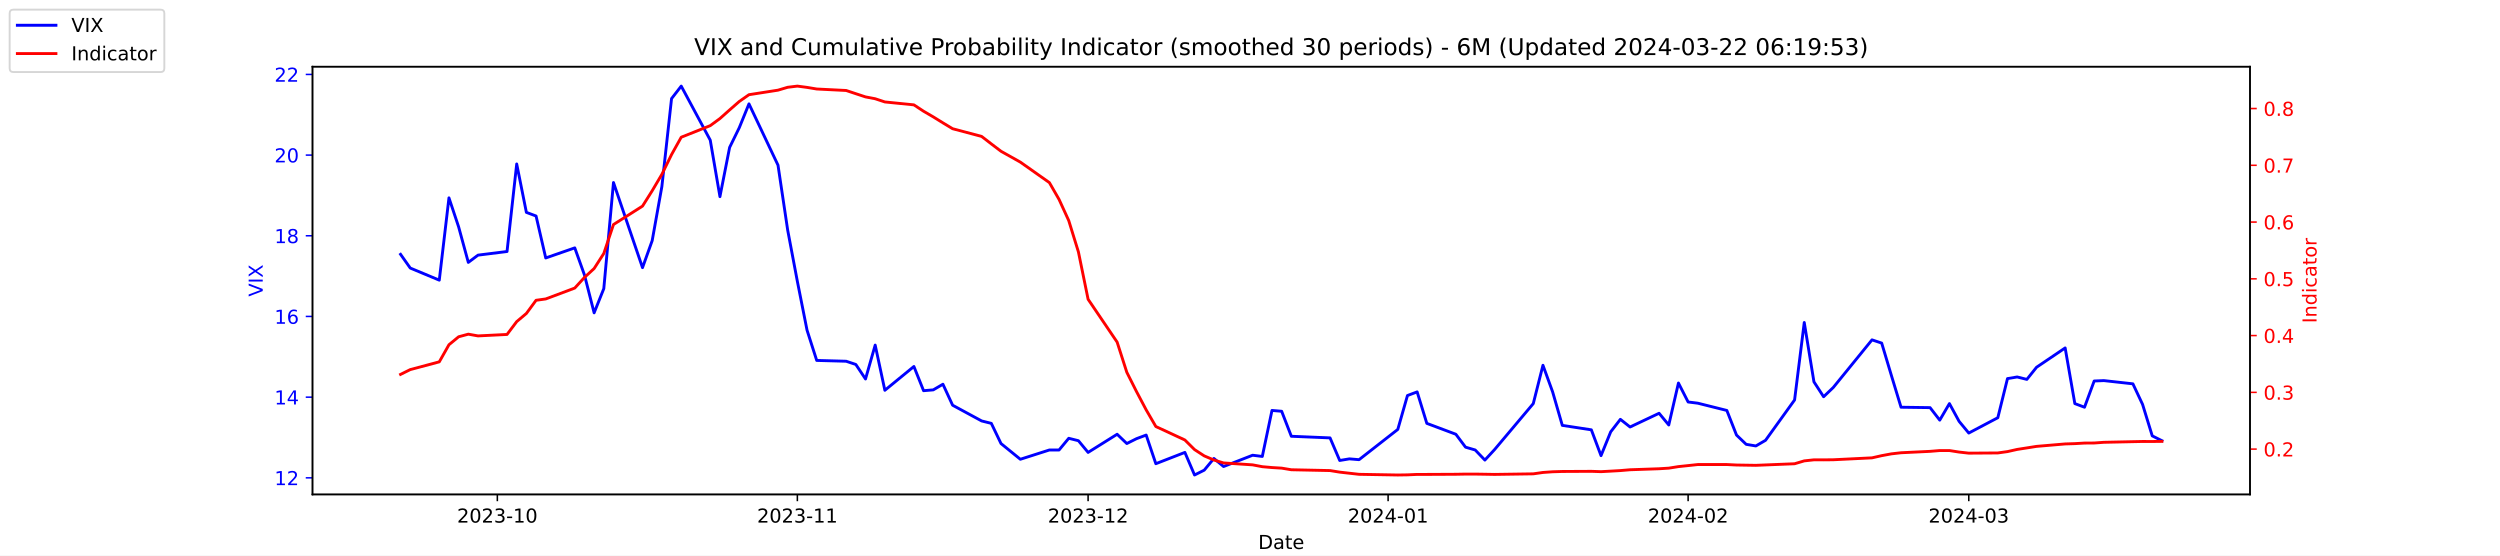
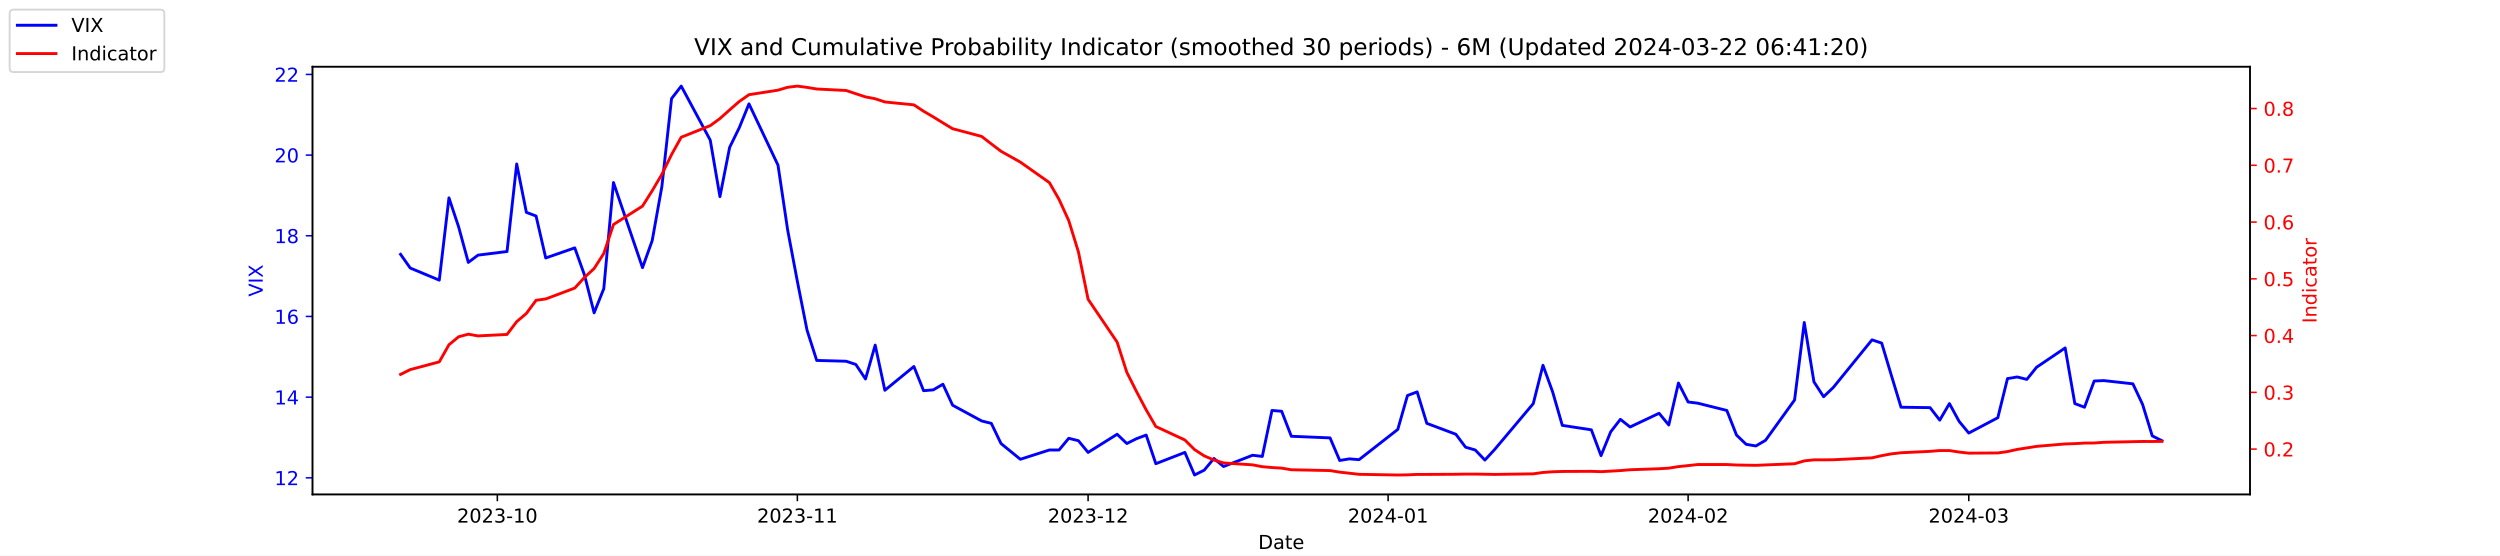
<svg xmlns="http://www.w3.org/2000/svg" xmlns:xlink="http://www.w3.org/1999/xlink" width="1296pt" height="288pt" viewBox="0 0 1296 288" version="1.1">
  <defs>
    <style type="text/css">*{stroke-linejoin: round; stroke-linecap: butt}</style>
  </defs>
  <g id="figure_1">
    <g id="patch_1">
      <path d="M 0 288  L 1296 288  L 1296 0  L 0 0  z " style="fill: #ffffff" />
    </g>
    <g id="axes_1">
      <g id="patch_2">
        <path d="M 162 256.32  L 1166.4 256.32  L 1166.4 34.56  L 162 34.56  z " style="fill: #ffffff" />
      </g>
      <g id="matplotlib.axis_1">
        <g id="xtick_1">
          <g id="line2d_1">
            <defs>
-               <path id="mcd318cded8" d="M 0 0  L 0 3.5  " style="stroke: #000000; stroke-width: 0.8" />
+               <path id="m318481cbed" d="M 0 0  L 0 3.5  " style="stroke: #000000; stroke-width: 0.8" />
            </defs>
            <g>
-               <use xlink:href="#mcd318cded8" x="257.824" y="256.32" style="stroke: #000000; stroke-width: 0.8" />
+               <use xlink:href="#m318481cbed" x="257.824" y="256.32" style="stroke: #000000; stroke-width: 0.8" />
            </g>
          </g>
          <g id="text_1">
            <g transform="translate(236.933 270.9184) scale(0.1 -0.1)">
              <defs>
                <path id="DejaVuSans-32" d="M 1228 531  L 3431 531  L 3431 0  L 469 0  L 469 531  Q 828 903 1448 1529  Q 2069 2156 2228 2338  Q 2531 2678 2651 2914  Q 2772 3150 2772 3378  Q 2772 3750 2511 3984  Q 2250 4219 1831 4219  Q 1534 4219 1204 4116  Q 875 4013 500 3803  L 500 4441  Q 881 4594 1212 4672  Q 1544 4750 1819 4750  Q 2544 4750 2975 4387  Q 3406 4025 3406 3419  Q 3406 3131 3298 2873  Q 3191 2616 2906 2266  Q 2828 2175 2409 1742  Q 1991 1309 1228 531  z " transform="scale(0.015625)" />
                <path id="DejaVuSans-30" d="M 2034 4250  Q 1547 4250 1301 3770  Q 1056 3291 1056 2328  Q 1056 1369 1301 889  Q 1547 409 2034 409  Q 2525 409 2770 889  Q 3016 1369 3016 2328  Q 3016 3291 2770 3770  Q 2525 4250 2034 4250  z M 2034 4750  Q 2819 4750 3233 4129  Q 3647 3509 3647 2328  Q 3647 1150 3233 529  Q 2819 -91 2034 -91  Q 1250 -91 836 529  Q 422 1150 422 2328  Q 422 3509 836 4129  Q 1250 4750 2034 4750  z " transform="scale(0.015625)" />
                <path id="DejaVuSans-33" d="M 2597 2516  Q 3050 2419 3304 2112  Q 3559 1806 3559 1356  Q 3559 666 3084 287  Q 2609 -91 1734 -91  Q 1441 -91 1130 -33  Q 819 25 488 141  L 488 750  Q 750 597 1062 519  Q 1375 441 1716 441  Q 2309 441 2620 675  Q 2931 909 2931 1356  Q 2931 1769 2642 2001  Q 2353 2234 1838 2234  L 1294 2234  L 1294 2753  L 1863 2753  Q 2328 2753 2575 2939  Q 2822 3125 2822 3475  Q 2822 3834 2567 4026  Q 2313 4219 1838 4219  Q 1578 4219 1281 4162  Q 984 4106 628 3988  L 628 4550  Q 988 4650 1302 4700  Q 1616 4750 1894 4750  Q 2613 4750 3031 4423  Q 3450 4097 3450 3541  Q 3450 3153 3228 2886  Q 3006 2619 2597 2516  z " transform="scale(0.015625)" />
                <path id="DejaVuSans-2d" d="M 313 2009  L 1997 2009  L 1997 1497  L 313 1497  L 313 2009  z " transform="scale(0.015625)" />
                <path id="DejaVuSans-31" d="M 794 531  L 1825 531  L 1825 4091  L 703 3866  L 703 4441  L 1819 4666  L 2450 4666  L 2450 531  L 3481 531  L 3481 0  L 794 0  L 794 531  z " transform="scale(0.015625)" />
              </defs>
              <use xlink:href="#DejaVuSans-32" />
              <use xlink:href="#DejaVuSans-30" x="63.623" />
              <use xlink:href="#DejaVuSans-32" x="127.246" />
              <use xlink:href="#DejaVuSans-33" x="190.869" />
              <use xlink:href="#DejaVuSans-2d" x="254.492" />
              <use xlink:href="#DejaVuSans-31" x="290.576" />
              <use xlink:href="#DejaVuSans-30" x="354.199" />
            </g>
          </g>
        </g>
        <g id="xtick_2">
          <g id="line2d_2">
            <g>
-               <use xlink:href="#mcd318cded8" x="413.351" y="256.32" style="stroke: #000000; stroke-width: 0.8" />
+               <use xlink:href="#m318481cbed" x="413.351" y="256.32" style="stroke: #000000; stroke-width: 0.8" />
            </g>
          </g>
          <g id="text_2">
            <g transform="translate(392.4594 270.9184) scale(0.1 -0.1)">
              <use xlink:href="#DejaVuSans-32" />
              <use xlink:href="#DejaVuSans-30" x="63.623" />
              <use xlink:href="#DejaVuSans-32" x="127.246" />
              <use xlink:href="#DejaVuSans-33" x="190.869" />
              <use xlink:href="#DejaVuSans-2d" x="254.492" />
              <use xlink:href="#DejaVuSans-31" x="290.576" />
              <use xlink:href="#DejaVuSans-31" x="354.199" />
            </g>
          </g>
        </g>
        <g id="xtick_3">
          <g id="line2d_3">
            <g>
-               <use xlink:href="#mcd318cded8" x="564.069" y="256.32" style="stroke: #000000; stroke-width: 0.8" />
+               <use xlink:href="#m318481cbed" x="564.069" y="256.32" style="stroke: #000000; stroke-width: 0.8" />
            </g>
          </g>
          <g id="text_3">
            <g transform="translate(543.178 270.9184) scale(0.1 -0.1)">
              <use xlink:href="#DejaVuSans-32" />
              <use xlink:href="#DejaVuSans-30" x="63.623" />
              <use xlink:href="#DejaVuSans-32" x="127.246" />
              <use xlink:href="#DejaVuSans-33" x="190.869" />
              <use xlink:href="#DejaVuSans-2d" x="254.492" />
              <use xlink:href="#DejaVuSans-31" x="290.576" />
              <use xlink:href="#DejaVuSans-32" x="354.199" />
            </g>
          </g>
        </g>
        <g id="xtick_4">
          <g id="line2d_4">
            <g>
-               <use xlink:href="#mcd318cded8" x="719.596" y="256.32" style="stroke: #000000; stroke-width: 0.8" />
+               <use xlink:href="#m318481cbed" x="719.596" y="256.32" style="stroke: #000000; stroke-width: 0.8" />
            </g>
          </g>
          <g id="text_4">
            <g transform="translate(698.7044 270.9184) scale(0.1 -0.1)">
              <defs>
                <path id="DejaVuSans-34" d="M 2419 4116  L 825 1625  L 2419 1625  L 2419 4116  z M 2253 4666  L 3047 4666  L 3047 1625  L 3713 1625  L 3713 1100  L 3047 1100  L 3047 0  L 2419 0  L 2419 1100  L 313 1100  L 313 1709  L 2253 4666  z " transform="scale(0.015625)" />
              </defs>
              <use xlink:href="#DejaVuSans-32" />
              <use xlink:href="#DejaVuSans-30" x="63.623" />
              <use xlink:href="#DejaVuSans-32" x="127.246" />
              <use xlink:href="#DejaVuSans-34" x="190.869" />
              <use xlink:href="#DejaVuSans-2d" x="254.492" />
              <use xlink:href="#DejaVuSans-30" x="290.576" />
              <use xlink:href="#DejaVuSans-31" x="354.199" />
            </g>
          </g>
        </g>
        <g id="xtick_5">
          <g id="line2d_5">
            <g>
-               <use xlink:href="#mcd318cded8" x="875.122" y="256.32" style="stroke: #000000; stroke-width: 0.8" />
+               <use xlink:href="#m318481cbed" x="875.122" y="256.32" style="stroke: #000000; stroke-width: 0.8" />
            </g>
          </g>
          <g id="text_5">
            <g transform="translate(854.2309 270.9184) scale(0.1 -0.1)">
              <use xlink:href="#DejaVuSans-32" />
              <use xlink:href="#DejaVuSans-30" x="63.623" />
              <use xlink:href="#DejaVuSans-32" x="127.246" />
              <use xlink:href="#DejaVuSans-34" x="190.869" />
              <use xlink:href="#DejaVuSans-2d" x="254.492" />
              <use xlink:href="#DejaVuSans-30" x="290.576" />
              <use xlink:href="#DejaVuSans-32" x="354.199" />
            </g>
          </g>
        </g>
        <g id="xtick_6">
          <g id="line2d_6">
            <g>
-               <use xlink:href="#mcd318cded8" x="1020.615" y="256.32" style="stroke: #000000; stroke-width: 0.8" />
+               <use xlink:href="#m318481cbed" x="1020.615" y="256.32" style="stroke: #000000; stroke-width: 0.8" />
            </g>
          </g>
          <g id="text_6">
            <g transform="translate(999.7234 270.9184) scale(0.1 -0.1)">
              <use xlink:href="#DejaVuSans-32" />
              <use xlink:href="#DejaVuSans-30" x="63.623" />
              <use xlink:href="#DejaVuSans-32" x="127.246" />
              <use xlink:href="#DejaVuSans-34" x="190.869" />
              <use xlink:href="#DejaVuSans-2d" x="254.492" />
              <use xlink:href="#DejaVuSans-30" x="290.576" />
              <use xlink:href="#DejaVuSans-33" x="354.199" />
            </g>
          </g>
        </g>
        <g id="text_7">
          <g transform="translate(652.2492 284.5966) scale(0.1 -0.1)">
            <defs>
              <path id="DejaVuSans-44" d="M 1259 4147  L 1259 519  L 2022 519  Q 2988 519 3436 956  Q 3884 1394 3884 2338  Q 3884 3275 3436 3711  Q 2988 4147 2022 4147  L 1259 4147  z M 628 4666  L 1925 4666  Q 3281 4666 3915 4102  Q 4550 3538 4550 2338  Q 4550 1131 3912 565  Q 3275 0 1925 0  L 628 0  L 628 4666  z " transform="scale(0.015625)" />
              <path id="DejaVuSans-61" d="M 2194 1759  Q 1497 1759 1228 1600  Q 959 1441 959 1056  Q 959 750 1161 570  Q 1363 391 1709 391  Q 2188 391 2477 730  Q 2766 1069 2766 1631  L 2766 1759  L 2194 1759  z M 3341 1997  L 3341 0  L 2766 0  L 2766 531  Q 2569 213 2275 61  Q 1981 -91 1556 -91  Q 1019 -91 701 211  Q 384 513 384 1019  Q 384 1609 779 1909  Q 1175 2209 1959 2209  L 2766 2209  L 2766 2266  Q 2766 2663 2505 2880  Q 2244 3097 1772 3097  Q 1472 3097 1187 3025  Q 903 2953 641 2809  L 641 3341  Q 956 3463 1253 3523  Q 1550 3584 1831 3584  Q 2591 3584 2966 3190  Q 3341 2797 3341 1997  z " transform="scale(0.015625)" />
              <path id="DejaVuSans-74" d="M 1172 4494  L 1172 3500  L 2356 3500  L 2356 3053  L 1172 3053  L 1172 1153  Q 1172 725 1289 603  Q 1406 481 1766 481  L 2356 481  L 2356 0  L 1766 0  Q 1100 0 847 248  Q 594 497 594 1153  L 594 3053  L 172 3053  L 172 3500  L 594 3500  L 594 4494  L 1172 4494  z " transform="scale(0.015625)" />
              <path id="DejaVuSans-65" d="M 3597 1894  L 3597 1613  L 953 1613  Q 991 1019 1311 708  Q 1631 397 2203 397  Q 2534 397 2845 478  Q 3156 559 3463 722  L 3463 178  Q 3153 47 2828 -22  Q 2503 -91 2169 -91  Q 1331 -91 842 396  Q 353 884 353 1716  Q 353 2575 817 3079  Q 1281 3584 2069 3584  Q 2775 3584 3186 3129  Q 3597 2675 3597 1894  z M 3022 2063  Q 3016 2534 2758 2815  Q 2500 3097 2075 3097  Q 1594 3097 1305 2825  Q 1016 2553 972 2059  L 3022 2063  z " transform="scale(0.015625)" />
            </defs>
            <use xlink:href="#DejaVuSans-44" />
            <use xlink:href="#DejaVuSans-61" x="77.002" />
            <use xlink:href="#DejaVuSans-74" x="138.281" />
            <use xlink:href="#DejaVuSans-65" x="177.49" />
          </g>
        </g>
      </g>
      <g id="matplotlib.axis_2">
        <g id="ytick_1">
          <g id="line2d_7">
            <defs>
-               <path id="m4f2af3d942" d="M 0 0  L -3.5 0  " style="stroke: #0000ff; stroke-width: 0.8" />
+               <path id="mc0237900e8" d="M 0 0  L -3.5 0  " style="stroke: #0000ff; stroke-width: 0.8" />
            </defs>
            <g>
-               <use xlink:href="#m4f2af3d942" x="162" y="247.704" style="fill: #0000ff; stroke: #0000ff; stroke-width: 0.8" />
+               <use xlink:href="#mc0237900e8" x="162" y="247.704" style="fill: #0000ff; stroke: #0000ff; stroke-width: 0.8" />
            </g>
          </g>
          <g id="text_8">
            <g style="fill: #0000ff" transform="translate(142.275 251.5031) scale(0.1 -0.1)">
              <use xlink:href="#DejaVuSans-31" />
              <use xlink:href="#DejaVuSans-32" x="63.623" />
            </g>
          </g>
        </g>
        <g id="ytick_2">
          <g id="line2d_8">
            <g>
-               <use xlink:href="#m4f2af3d942" x="162" y="205.878" style="fill: #0000ff; stroke: #0000ff; stroke-width: 0.8" />
+               <use xlink:href="#mc0237900e8" x="162" y="205.878" style="fill: #0000ff; stroke: #0000ff; stroke-width: 0.8" />
            </g>
          </g>
          <g id="text_9">
            <g style="fill: #0000ff" transform="translate(142.275 209.6774) scale(0.1 -0.1)">
              <use xlink:href="#DejaVuSans-31" />
              <use xlink:href="#DejaVuSans-34" x="63.623" />
            </g>
          </g>
        </g>
        <g id="ytick_3">
          <g id="line2d_9">
            <g>
-               <use xlink:href="#m4f2af3d942" x="162" y="164.052" style="fill: #0000ff; stroke: #0000ff; stroke-width: 0.8" />
+               <use xlink:href="#mc0237900e8" x="162" y="164.052" style="fill: #0000ff; stroke: #0000ff; stroke-width: 0.8" />
            </g>
          </g>
          <g id="text_10">
            <g style="fill: #0000ff" transform="translate(142.275 167.8517) scale(0.1 -0.1)">
              <defs>
                <path id="DejaVuSans-36" d="M 2113 2584  Q 1688 2584 1439 2293  Q 1191 2003 1191 1497  Q 1191 994 1439 701  Q 1688 409 2113 409  Q 2538 409 2786 701  Q 3034 994 3034 1497  Q 3034 2003 2786 2293  Q 2538 2584 2113 2584  z M 3366 4563  L 3366 3988  Q 3128 4100 2886 4159  Q 2644 4219 2406 4219  Q 1781 4219 1451 3797  Q 1122 3375 1075 2522  Q 1259 2794 1537 2939  Q 1816 3084 2150 3084  Q 2853 3084 3261 2657  Q 3669 2231 3669 1497  Q 3669 778 3244 343  Q 2819 -91 2113 -91  Q 1303 -91 875 529  Q 447 1150 447 2328  Q 447 3434 972 4092  Q 1497 4750 2381 4750  Q 2619 4750 2861 4703  Q 3103 4656 3366 4563  z " transform="scale(0.015625)" />
              </defs>
              <use xlink:href="#DejaVuSans-31" />
              <use xlink:href="#DejaVuSans-36" x="63.623" />
            </g>
          </g>
        </g>
        <g id="ytick_4">
          <g id="line2d_10">
            <g>
-               <use xlink:href="#m4f2af3d942" x="162" y="122.227" style="fill: #0000ff; stroke: #0000ff; stroke-width: 0.8" />
+               <use xlink:href="#mc0237900e8" x="162" y="122.227" style="fill: #0000ff; stroke: #0000ff; stroke-width: 0.8" />
            </g>
          </g>
          <g id="text_11">
            <g style="fill: #0000ff" transform="translate(142.275 126.0259) scale(0.1 -0.1)">
              <defs>
                <path id="DejaVuSans-38" d="M 2034 2216  Q 1584 2216 1326 1975  Q 1069 1734 1069 1313  Q 1069 891 1326 650  Q 1584 409 2034 409  Q 2484 409 2743 651  Q 3003 894 3003 1313  Q 3003 1734 2745 1975  Q 2488 2216 2034 2216  z M 1403 2484  Q 997 2584 770 2862  Q 544 3141 544 3541  Q 544 4100 942 4425  Q 1341 4750 2034 4750  Q 2731 4750 3128 4425  Q 3525 4100 3525 3541  Q 3525 3141 3298 2862  Q 3072 2584 2669 2484  Q 3125 2378 3379 2068  Q 3634 1759 3634 1313  Q 3634 634 3220 271  Q 2806 -91 2034 -91  Q 1263 -91 848 271  Q 434 634 434 1313  Q 434 1759 690 2068  Q 947 2378 1403 2484  z M 1172 3481  Q 1172 3119 1398 2916  Q 1625 2713 2034 2713  Q 2441 2713 2670 2916  Q 2900 3119 2900 3481  Q 2900 3844 2670 4047  Q 2441 4250 2034 4250  Q 1625 4250 1398 4047  Q 1172 3844 1172 3481  z " transform="scale(0.015625)" />
              </defs>
              <use xlink:href="#DejaVuSans-31" />
              <use xlink:href="#DejaVuSans-38" x="63.623" />
            </g>
          </g>
        </g>
        <g id="ytick_5">
          <g id="line2d_11">
            <g>
-               <use xlink:href="#m4f2af3d942" x="162" y="80.401" style="fill: #0000ff; stroke: #0000ff; stroke-width: 0.8" />
+               <use xlink:href="#mc0237900e8" x="162" y="80.401" style="fill: #0000ff; stroke: #0000ff; stroke-width: 0.8" />
            </g>
          </g>
          <g id="text_12">
            <g style="fill: #0000ff" transform="translate(142.275 84.2002) scale(0.1 -0.1)">
              <use xlink:href="#DejaVuSans-32" />
              <use xlink:href="#DejaVuSans-30" x="63.623" />
            </g>
          </g>
        </g>
        <g id="ytick_6">
          <g id="line2d_12">
            <g>
-               <use xlink:href="#m4f2af3d942" x="162" y="38.575" style="fill: #0000ff; stroke: #0000ff; stroke-width: 0.8" />
+               <use xlink:href="#mc0237900e8" x="162" y="38.575" style="fill: #0000ff; stroke: #0000ff; stroke-width: 0.8" />
            </g>
          </g>
          <g id="text_13">
            <g style="fill: #0000ff" transform="translate(142.275 42.37447) scale(0.1 -0.1)">
              <use xlink:href="#DejaVuSans-32" />
              <use xlink:href="#DejaVuSans-32" x="63.623" />
            </g>
          </g>
        </g>
        <g id="text_14">
          <g style="fill: #0000ff" transform="translate(136.1953 153.7603) rotate(-90) scale(0.1 -0.1)">
            <defs>
              <path id="DejaVuSans-56" d="M 1831 0  L 50 4666  L 709 4666  L 2188 738  L 3669 4666  L 4325 4666  L 2547 0  L 1831 0  z " transform="scale(0.015625)" />
              <path id="DejaVuSans-49" d="M 628 4666  L 1259 4666  L 1259 0  L 628 0  L 628 4666  z " transform="scale(0.015625)" />
              <path id="DejaVuSans-58" d="M 403 4666  L 1081 4666  L 2241 2931  L 3406 4666  L 4084 4666  L 2584 2425  L 4184 0  L 3506 0  L 2194 1984  L 872 0  L 191 0  L 1856 2491  L 403 4666  z " transform="scale(0.015625)" />
            </defs>
            <use xlink:href="#DejaVuSans-56" />
            <use xlink:href="#DejaVuSans-49" x="68.408" />
            <use xlink:href="#DejaVuSans-58" x="97.9" />
          </g>
        </g>
      </g>
      <g id="line2d_13">
-         <path d="M 207.655 131.847  L 212.672 138.957  L 227.722 145.231  L 232.739 102.569  L 237.756 117.626  L 242.773 136.029  L 247.79 132.265  L 262.841 130.383  L 267.858 85.002  L 272.875 110.097  L 277.892 111.979  L 282.909 133.729  L 297.96 128.501  L 302.977 142.512  L 307.994 162.17  L 313.011 149.623  L 318.028 94.622  L 333.079 138.748  L 338.096 124.736  L 343.113 96.713  L 348.13 51.123  L 353.147 44.64  L 368.198 72.663  L 373.215 101.941  L 378.232 76.428  L 383.249 66.18  L 388.266 53.842  L 403.317 85.629  L 408.334 119.299  L 413.351 145.858  L 418.368 171.163  L 423.385 186.847  L 438.645 187.266  L 443.662 188.939  L 448.679 196.467  L 453.696 178.901  L 458.713 202.323  L 473.764 189.984  L 478.781 202.532  L 483.798 202.114  L 488.815 199.186  L 493.832 210.061  L 508.883 218.217  L 513.9 219.472  L 518.917 229.928  L 528.951 238.084  L 544.001 233.274  L 549.018 233.274  L 554.035 227.209  L 559.052 228.464  L 564.069 234.529  L 579.12 225.118  L 584.137 229.928  L 589.154 227.418  L 594.171 225.536  L 599.188 240.384  L 614.239 234.529  L 619.256 246.24  L 624.273 243.73  L 629.29 237.666  L 634.307 241.848  L 649.358 235.993  L 654.375 236.62  L 659.392 212.779  L 664.409 213.198  L 669.426 226.164  L 689.494 227  L 694.511 238.711  L 699.528 237.875  L 704.545 238.293  L 724.613 222.608  L 729.63 205.042  L 734.647 203.159  L 739.664 219.472  L 754.715 225.118  L 759.732 231.81  L 764.749 233.274  L 769.766 238.502  L 774.783 233.065  L 794.851 209.224  L 799.868 189.357  L 804.885 203.159  L 809.902 220.517  L 824.952 222.818  L 829.969 236.202  L 834.986 223.863  L 840.003 217.38  L 845.02 221.354  L 860.071 214.243  L 865.088 220.308  L 870.105 198.559  L 875.122 208.388  L 880.139 209.015  L 895.19 212.779  L 900.207 225.536  L 905.224 230.346  L 910.241 231.183  L 915.258 228.255  L 930.309 207.342  L 935.326 167.189  L 940.343 197.931  L 945.36 205.669  L 950.377 200.859  L 970.445 176.182  L 975.462 177.855  L 980.479 194.585  L 985.496 211.106  L 1000.547 211.316  L 1005.564 217.798  L 1010.581 209.224  L 1015.598 218.426  L 1020.615 224.491  L 1035.666 216.544  L 1040.683 196.258  L 1045.7 195.422  L 1050.717 196.677  L 1055.734 190.403  L 1070.576 180.364  L 1075.593 209.224  L 1080.61 211.106  L 1085.627 197.513  L 1090.644 197.304  L 1105.695 198.977  L 1110.711 209.642  L 1115.728 225.955  L 1120.745 228.464  " clip-path="url(#p2e2304bd32)" style="fill: none; stroke: #0000ff; stroke-width: 1.5; stroke-linecap: square" />
+         <path d="M 207.655 131.847  L 212.672 138.957  L 227.722 145.231  L 232.739 102.569  L 237.756 117.626  L 242.773 136.029  L 247.79 132.265  L 262.841 130.383  L 267.858 85.002  L 272.875 110.097  L 277.892 111.979  L 282.909 133.729  L 297.96 128.501  L 302.977 142.512  L 307.994 162.17  L 313.011 149.623  L 318.028 94.622  L 333.079 138.748  L 338.096 124.736  L 343.113 96.713  L 348.13 51.123  L 353.147 44.64  L 368.198 72.663  L 373.215 101.941  L 378.232 76.428  L 383.249 66.18  L 388.266 53.842  L 403.317 85.629  L 408.334 119.299  L 413.351 145.858  L 418.368 171.163  L 423.385 186.847  L 438.645 187.266  L 443.662 188.939  L 448.679 196.467  L 453.696 178.901  L 458.713 202.323  L 473.764 189.984  L 478.781 202.532  L 483.798 202.114  L 488.815 199.186  L 493.832 210.061  L 508.883 218.217  L 513.9 219.472  L 518.917 229.928  L 528.951 238.084  L 544.001 233.274  L 549.018 233.274  L 554.035 227.209  L 559.052 228.464  L 564.069 234.529  L 579.12 225.118  L 584.137 229.928  L 589.154 227.418  L 594.171 225.536  L 599.188 240.384  L 614.239 234.529  L 619.256 246.24  L 624.273 243.73  L 629.29 237.666  L 634.307 241.848  L 649.358 235.993  L 654.375 236.62  L 659.392 212.779  L 664.409 213.198  L 669.426 226.164  L 689.494 227  L 694.511 238.711  L 699.528 237.875  L 704.545 238.293  L 724.613 222.608  L 729.63 205.042  L 734.647 203.159  L 739.664 219.472  L 754.715 225.118  L 759.732 231.81  L 764.749 233.274  L 769.766 238.502  L 774.783 233.065  L 794.851 209.224  L 799.868 189.357  L 804.885 203.159  L 809.902 220.517  L 824.952 222.818  L 829.969 236.202  L 834.986 223.863  L 840.003 217.38  L 845.02 221.354  L 860.071 214.243  L 865.088 220.308  L 870.105 198.559  L 875.122 208.388  L 880.139 209.015  L 895.19 212.779  L 900.207 225.536  L 905.224 230.346  L 910.241 231.183  L 915.258 228.255  L 930.309 207.342  L 935.326 167.189  L 940.343 197.931  L 945.36 205.669  L 950.377 200.859  L 970.445 176.182  L 975.462 177.855  L 980.479 194.585  L 985.496 211.106  L 1000.547 211.316  L 1005.564 217.798  L 1010.581 209.224  L 1015.598 218.426  L 1020.615 224.491  L 1035.666 216.544  L 1040.683 196.258  L 1045.7 195.422  L 1050.717 196.677  L 1055.734 190.403  L 1070.576 180.364  L 1075.593 209.224  L 1080.61 211.106  L 1085.627 197.513  L 1090.644 197.304  L 1105.695 198.977  L 1110.711 209.642  L 1115.728 225.955  L 1120.745 228.464  " clip-path="url(#pb6d9ead658)" style="fill: none; stroke: #0000ff; stroke-width: 1.5; stroke-linecap: square" />
      </g>
      <g id="patch_3">
        <path d="M 162 256.32  L 162 34.56  " style="fill: none; stroke: #000000; stroke-width: 0.8; stroke-linejoin: miter; stroke-linecap: square" />
      </g>
      <g id="patch_4">
        <path d="M 1166.4 256.32  L 1166.4 34.56  " style="fill: none; stroke: #000000; stroke-width: 0.8; stroke-linejoin: miter; stroke-linecap: square" />
      </g>
      <g id="patch_5">
        <path d="M 162 256.32  L 1166.4 256.32  " style="fill: none; stroke: #000000; stroke-width: 0.8; stroke-linejoin: miter; stroke-linecap: square" />
      </g>
      <g id="patch_6">
        <path d="M 162 34.56  L 1166.4 34.56  " style="fill: none; stroke: #000000; stroke-width: 0.8; stroke-linejoin: miter; stroke-linecap: square" />
      </g>
    </g>
    <g id="axes_2">
      <g id="matplotlib.axis_3">
        <g id="ytick_7">
          <g id="line2d_14">
            <defs>
-               <path id="mc0aa555550" d="M 0 0  L 3.5 0  " style="stroke: #ff0000; stroke-width: 0.8" />
+               <path id="mc712c1d31a" d="M 0 0  L 3.5 0  " style="stroke: #ff0000; stroke-width: 0.8" />
            </defs>
            <g>
-               <use xlink:href="#mc0aa555550" x="1166.4" y="232.822" style="fill: #ff0000; stroke: #ff0000; stroke-width: 0.8" />
+               <use xlink:href="#mc712c1d31a" x="1166.4" y="232.822" style="fill: #ff0000; stroke: #ff0000; stroke-width: 0.8" />
            </g>
          </g>
          <g id="text_15">
            <g style="fill: #ff0000" transform="translate(1173.4 236.6214) scale(0.1 -0.1)">
              <defs>
                <path id="DejaVuSans-2e" d="M 684 794  L 1344 794  L 1344 0  L 684 0  L 684 794  z " transform="scale(0.015625)" />
              </defs>
              <use xlink:href="#DejaVuSans-30" />
              <use xlink:href="#DejaVuSans-2e" x="63.623" />
              <use xlink:href="#DejaVuSans-32" x="95.41" />
            </g>
          </g>
        </g>
        <g id="ytick_8">
          <g id="line2d_15">
            <g>
-               <use xlink:href="#mc0aa555550" x="1166.4" y="203.396" style="fill: #ff0000; stroke: #ff0000; stroke-width: 0.8" />
+               <use xlink:href="#mc712c1d31a" x="1166.4" y="203.396" style="fill: #ff0000; stroke: #ff0000; stroke-width: 0.8" />
            </g>
          </g>
          <g id="text_16">
            <g style="fill: #ff0000" transform="translate(1173.4 207.1955) scale(0.1 -0.1)">
              <use xlink:href="#DejaVuSans-30" />
              <use xlink:href="#DejaVuSans-2e" x="63.623" />
              <use xlink:href="#DejaVuSans-33" x="95.41" />
            </g>
          </g>
        </g>
        <g id="ytick_9">
          <g id="line2d_16">
            <g>
-               <use xlink:href="#mc0aa555550" x="1166.4" y="173.97" style="fill: #ff0000; stroke: #ff0000; stroke-width: 0.8" />
+               <use xlink:href="#mc712c1d31a" x="1166.4" y="173.97" style="fill: #ff0000; stroke: #ff0000; stroke-width: 0.8" />
            </g>
          </g>
          <g id="text_17">
            <g style="fill: #ff0000" transform="translate(1173.4 177.7695) scale(0.1 -0.1)">
              <use xlink:href="#DejaVuSans-30" />
              <use xlink:href="#DejaVuSans-2e" x="63.623" />
              <use xlink:href="#DejaVuSans-34" x="95.41" />
            </g>
          </g>
        </g>
        <g id="ytick_10">
          <g id="line2d_17">
            <g>
-               <use xlink:href="#mc0aa555550" x="1166.4" y="144.544" style="fill: #ff0000; stroke: #ff0000; stroke-width: 0.8" />
+               <use xlink:href="#mc712c1d31a" x="1166.4" y="144.544" style="fill: #ff0000; stroke: #ff0000; stroke-width: 0.8" />
            </g>
          </g>
          <g id="text_18">
            <g style="fill: #ff0000" transform="translate(1173.4 148.3435) scale(0.1 -0.1)">
              <defs>
                <path id="DejaVuSans-35" d="M 691 4666  L 3169 4666  L 3169 4134  L 1269 4134  L 1269 2991  Q 1406 3038 1543 3061  Q 1681 3084 1819 3084  Q 2600 3084 3056 2656  Q 3513 2228 3513 1497  Q 3513 744 3044 326  Q 2575 -91 1722 -91  Q 1428 -91 1123 -41  Q 819 9 494 109  L 494 744  Q 775 591 1075 516  Q 1375 441 1709 441  Q 2250 441 2565 725  Q 2881 1009 2881 1497  Q 2881 1984 2565 2268  Q 2250 2553 1709 2553  Q 1456 2553 1204 2497  Q 953 2441 691 2322  L 691 4666  z " transform="scale(0.015625)" />
              </defs>
              <use xlink:href="#DejaVuSans-30" />
              <use xlink:href="#DejaVuSans-2e" x="63.623" />
              <use xlink:href="#DejaVuSans-35" x="95.41" />
            </g>
          </g>
        </g>
        <g id="ytick_11">
          <g id="line2d_18">
            <g>
-               <use xlink:href="#mc0aa555550" x="1166.4" y="115.118" style="fill: #ff0000; stroke: #ff0000; stroke-width: 0.8" />
+               <use xlink:href="#mc712c1d31a" x="1166.4" y="115.118" style="fill: #ff0000; stroke: #ff0000; stroke-width: 0.8" />
            </g>
          </g>
          <g id="text_19">
            <g style="fill: #ff0000" transform="translate(1173.4 118.9176) scale(0.1 -0.1)">
              <use xlink:href="#DejaVuSans-30" />
              <use xlink:href="#DejaVuSans-2e" x="63.623" />
              <use xlink:href="#DejaVuSans-36" x="95.41" />
            </g>
          </g>
        </g>
        <g id="ytick_12">
          <g id="line2d_19">
            <g>
-               <use xlink:href="#mc0aa555550" x="1166.4" y="85.692" style="fill: #ff0000; stroke: #ff0000; stroke-width: 0.8" />
+               <use xlink:href="#mc712c1d31a" x="1166.4" y="85.692" style="fill: #ff0000; stroke: #ff0000; stroke-width: 0.8" />
            </g>
          </g>
          <g id="text_20">
            <g style="fill: #ff0000" transform="translate(1173.4 89.4916) scale(0.1 -0.1)">
              <defs>
                <path id="DejaVuSans-37" d="M 525 4666  L 3525 4666  L 3525 4397  L 1831 0  L 1172 0  L 2766 4134  L 525 4134  L 525 4666  z " transform="scale(0.015625)" />
              </defs>
              <use xlink:href="#DejaVuSans-30" />
              <use xlink:href="#DejaVuSans-2e" x="63.623" />
              <use xlink:href="#DejaVuSans-37" x="95.41" />
            </g>
          </g>
        </g>
        <g id="ytick_13">
          <g id="line2d_20">
            <g>
-               <use xlink:href="#mc0aa555550" x="1166.4" y="56.266" style="fill: #ff0000; stroke: #ff0000; stroke-width: 0.8" />
+               <use xlink:href="#mc712c1d31a" x="1166.4" y="56.266" style="fill: #ff0000; stroke: #ff0000; stroke-width: 0.8" />
            </g>
          </g>
          <g id="text_21">
            <g style="fill: #ff0000" transform="translate(1173.4 60.06564) scale(0.1 -0.1)">
              <use xlink:href="#DejaVuSans-30" />
              <use xlink:href="#DejaVuSans-2e" x="63.623" />
              <use xlink:href="#DejaVuSans-38" x="95.41" />
            </g>
          </g>
        </g>
        <g id="text_22">
          <g style="fill: #ff0000" transform="translate(1200.902 167.5353) rotate(-90) scale(0.1 -0.1)">
            <defs>
              <path id="DejaVuSans-6e" d="M 3513 2113  L 3513 0  L 2938 0  L 2938 2094  Q 2938 2591 2744 2837  Q 2550 3084 2163 3084  Q 1697 3084 1428 2787  Q 1159 2491 1159 1978  L 1159 0  L 581 0  L 581 3500  L 1159 3500  L 1159 2956  Q 1366 3272 1645 3428  Q 1925 3584 2291 3584  Q 2894 3584 3203 3211  Q 3513 2838 3513 2113  z " transform="scale(0.015625)" />
              <path id="DejaVuSans-64" d="M 2906 2969  L 2906 4863  L 3481 4863  L 3481 0  L 2906 0  L 2906 525  Q 2725 213 2448 61  Q 2172 -91 1784 -91  Q 1150 -91 751 415  Q 353 922 353 1747  Q 353 2572 751 3078  Q 1150 3584 1784 3584  Q 2172 3584 2448 3432  Q 2725 3281 2906 2969  z M 947 1747  Q 947 1113 1208 752  Q 1469 391 1925 391  Q 2381 391 2643 752  Q 2906 1113 2906 1747  Q 2906 2381 2643 2742  Q 2381 3103 1925 3103  Q 1469 3103 1208 2742  Q 947 2381 947 1747  z " transform="scale(0.015625)" />
              <path id="DejaVuSans-69" d="M 603 3500  L 1178 3500  L 1178 0  L 603 0  L 603 3500  z M 603 4863  L 1178 4863  L 1178 4134  L 603 4134  L 603 4863  z " transform="scale(0.015625)" />
              <path id="DejaVuSans-63" d="M 3122 3366  L 3122 2828  Q 2878 2963 2633 3030  Q 2388 3097 2138 3097  Q 1578 3097 1268 2742  Q 959 2388 959 1747  Q 959 1106 1268 751  Q 1578 397 2138 397  Q 2388 397 2633 464  Q 2878 531 3122 666  L 3122 134  Q 2881 22 2623 -34  Q 2366 -91 2075 -91  Q 1284 -91 818 406  Q 353 903 353 1747  Q 353 2603 823 3093  Q 1294 3584 2113 3584  Q 2378 3584 2631 3529  Q 2884 3475 3122 3366  z " transform="scale(0.015625)" />
              <path id="DejaVuSans-6f" d="M 1959 3097  Q 1497 3097 1228 2736  Q 959 2375 959 1747  Q 959 1119 1226 758  Q 1494 397 1959 397  Q 2419 397 2687 759  Q 2956 1122 2956 1747  Q 2956 2369 2687 2733  Q 2419 3097 1959 3097  z M 1959 3584  Q 2709 3584 3137 3096  Q 3566 2609 3566 1747  Q 3566 888 3137 398  Q 2709 -91 1959 -91  Q 1206 -91 779 398  Q 353 888 353 1747  Q 353 2609 779 3096  Q 1206 3584 1959 3584  z " transform="scale(0.015625)" />
              <path id="DejaVuSans-72" d="M 2631 2963  Q 2534 3019 2420 3045  Q 2306 3072 2169 3072  Q 1681 3072 1420 2755  Q 1159 2438 1159 1844  L 1159 0  L 581 0  L 581 3500  L 1159 3500  L 1159 2956  Q 1341 3275 1631 3429  Q 1922 3584 2338 3584  Q 2397 3584 2469 3576  Q 2541 3569 2628 3553  L 2631 2963  z " transform="scale(0.015625)" />
            </defs>
            <use xlink:href="#DejaVuSans-49" />
            <use xlink:href="#DejaVuSans-6e" x="29.492" />
            <use xlink:href="#DejaVuSans-64" x="92.871" />
            <use xlink:href="#DejaVuSans-69" x="156.348" />
            <use xlink:href="#DejaVuSans-63" x="184.131" />
            <use xlink:href="#DejaVuSans-61" x="239.111" />
            <use xlink:href="#DejaVuSans-74" x="300.391" />
            <use xlink:href="#DejaVuSans-6f" x="339.6" />
            <use xlink:href="#DejaVuSans-72" x="400.781" />
          </g>
        </g>
      </g>
      <g id="line2d_21">
-         <path d="M 207.655 194.087  L 212.672 191.599  L 227.722 187.582  L 232.739 178.716  L 237.756 174.588  L 242.773 173.234  L 247.79 174.131  L 262.841 173.38  L 267.858 166.724  L 272.875 162.492  L 277.892 155.668  L 282.909 154.976  L 297.96 149.33  L 302.977 143.826  L 307.994 139.202  L 313.011 131.389  L 318.028 116.397  L 333.079 106.844  L 338.096 98.885  L 343.113 90.375  L 348.13 80.138  L 353.147 71.137  L 368.198 65.133  L 373.215 61.454  L 378.232 56.981  L 383.249 52.599  L 388.266 49.093  L 403.317 46.744  L 408.334 45.248  L 413.351 44.64  L 418.368 45.302  L 423.385 46.14  L 438.645 46.907  L 443.662 48.58  L 448.679 50.235  L 453.696 51.191  L 458.713 52.85  L 473.764 54.363  L 478.781 57.662  L 483.798 60.589  L 488.815 63.695  L 493.832 66.725  L 508.883 70.727  L 513.9 74.603  L 518.917 78.414  L 528.951 84.044  L 544.001 94.664  L 549.018 103.393  L 554.035 114.361  L 559.052 130.596  L 564.069 155.142  L 579.12 177.354  L 584.137 192.995  L 589.154 202.97  L 594.171 212.467  L 599.188 221.115  L 614.239 228.09  L 619.256 233.069  L 624.273 236.332  L 629.29 238.473  L 634.307 239.988  L 649.358 240.981  L 654.375 241.932  L 659.392 242.376  L 664.409 242.682  L 669.426 243.52  L 689.494 243.944  L 694.511 244.755  L 699.528 245.322  L 704.545 245.885  L 724.613 246.24  L 729.63 246.164  L 734.647 245.936  L 739.664 245.936  L 754.715 245.862  L 759.732 245.766  L 764.749 245.766  L 769.766 245.846  L 774.783 245.936  L 794.851 245.639  L 799.868 244.924  L 804.885 244.567  L 809.902 244.411  L 824.952 244.335  L 829.969 244.511  L 834.986 244.237  L 840.003 243.948  L 845.02 243.52  L 860.071 243.001  L 865.088 242.689  L 870.105 241.889  L 875.122 241.361  L 880.139 240.82  L 895.19 240.82  L 900.207 241.063  L 905.224 241.145  L 910.241 241.227  L 915.258 241.022  L 930.309 240.412  L 935.326 238.919  L 940.343 238.375  L 945.36 238.389  L 950.377 238.337  L 970.445 237.348  L 975.462 236.214  L 980.479 235.28  L 985.496 234.705  L 1000.547 233.98  L 1005.564 233.563  L 1010.581 233.563  L 1015.598 234.351  L 1020.615 234.913  L 1035.666 234.809  L 1040.683 234.104  L 1045.7 232.98  L 1050.717 232.201  L 1055.734 231.402  L 1070.576 230.138  L 1075.593 229.979  L 1080.61 229.685  L 1085.627 229.651  L 1090.644 229.292  L 1105.695 228.962  L 1110.711 228.858  L 1115.728 228.872  L 1120.745 228.809  " clip-path="url(#p2e2304bd32)" style="fill: none; stroke: #ff0000; stroke-width: 1.5; stroke-linecap: square" />
+         <path d="M 207.655 194.087  L 212.672 191.599  L 227.722 187.582  L 232.739 178.716  L 237.756 174.588  L 242.773 173.234  L 247.79 174.131  L 262.841 173.38  L 267.858 166.724  L 272.875 162.492  L 277.892 155.668  L 282.909 154.976  L 297.96 149.33  L 302.977 143.826  L 307.994 139.202  L 313.011 131.389  L 318.028 116.397  L 333.079 106.844  L 338.096 98.885  L 343.113 90.375  L 348.13 80.138  L 353.147 71.137  L 368.198 65.133  L 373.215 61.454  L 378.232 56.981  L 383.249 52.599  L 388.266 49.093  L 403.317 46.744  L 408.334 45.248  L 413.351 44.64  L 418.368 45.302  L 423.385 46.14  L 438.645 46.907  L 443.662 48.58  L 448.679 50.235  L 453.696 51.191  L 458.713 52.85  L 473.764 54.363  L 478.781 57.662  L 483.798 60.589  L 488.815 63.695  L 493.832 66.725  L 508.883 70.727  L 513.9 74.603  L 518.917 78.414  L 528.951 84.044  L 544.001 94.664  L 549.018 103.393  L 554.035 114.361  L 559.052 130.596  L 564.069 155.142  L 579.12 177.354  L 584.137 192.995  L 589.154 202.97  L 594.171 212.467  L 599.188 221.115  L 614.239 228.09  L 619.256 233.069  L 624.273 236.332  L 629.29 238.473  L 634.307 239.988  L 649.358 240.981  L 654.375 241.932  L 659.392 242.376  L 664.409 242.682  L 669.426 243.52  L 689.494 243.944  L 694.511 244.755  L 699.528 245.322  L 704.545 245.885  L 724.613 246.24  L 729.63 246.164  L 734.647 245.936  L 739.664 245.936  L 754.715 245.862  L 759.732 245.766  L 764.749 245.766  L 769.766 245.846  L 774.783 245.936  L 794.851 245.639  L 799.868 244.924  L 804.885 244.567  L 809.902 244.411  L 824.952 244.335  L 829.969 244.511  L 834.986 244.237  L 840.003 243.948  L 845.02 243.52  L 860.071 243.001  L 865.088 242.689  L 870.105 241.889  L 875.122 241.361  L 880.139 240.82  L 895.19 240.82  L 900.207 241.063  L 905.224 241.145  L 910.241 241.227  L 915.258 241.022  L 930.309 240.412  L 935.326 238.919  L 940.343 238.375  L 945.36 238.389  L 950.377 238.337  L 970.445 237.348  L 975.462 236.214  L 980.479 235.28  L 985.496 234.705  L 1000.547 233.98  L 1005.564 233.563  L 1010.581 233.563  L 1015.598 234.351  L 1020.615 234.913  L 1035.666 234.809  L 1040.683 234.104  L 1045.7 232.98  L 1050.717 232.201  L 1055.734 231.402  L 1070.576 230.138  L 1075.593 229.979  L 1080.61 229.685  L 1085.627 229.651  L 1090.644 229.292  L 1105.695 228.962  L 1110.711 228.858  L 1115.728 228.872  L 1120.745 228.809  " clip-path="url(#pb6d9ead658)" style="fill: none; stroke: #ff0000; stroke-width: 1.5; stroke-linecap: square" />
      </g>
      <g id="patch_7">
        <path d="M 162 256.32  L 162 34.56  " style="fill: none; stroke: #000000; stroke-width: 0.8; stroke-linejoin: miter; stroke-linecap: square" />
      </g>
      <g id="patch_8">
        <path d="M 1166.4 256.32  L 1166.4 34.56  " style="fill: none; stroke: #000000; stroke-width: 0.8; stroke-linejoin: miter; stroke-linecap: square" />
      </g>
      <g id="patch_9">
        <path d="M 162 256.32  L 1166.4 256.32  " style="fill: none; stroke: #000000; stroke-width: 0.8; stroke-linejoin: miter; stroke-linecap: square" />
      </g>
      <g id="patch_10">
        <path d="M 162 34.56  L 1166.4 34.56  " style="fill: none; stroke: #000000; stroke-width: 0.8; stroke-linejoin: miter; stroke-linecap: square" />
      </g>
      <g id="text_23">
        <g transform="translate(359.8481 28.56) scale(0.12 -0.12)">
          <defs>
            <path id="DejaVuSans-20" transform="scale(0.015625)" />
            <path id="DejaVuSans-43" d="M 4122 4306  L 4122 3641  Q 3803 3938 3442 4084  Q 3081 4231 2675 4231  Q 1875 4231 1450 3742  Q 1025 3253 1025 2328  Q 1025 1406 1450 917  Q 1875 428 2675 428  Q 3081 428 3442 575  Q 3803 722 4122 1019  L 4122 359  Q 3791 134 3420 21  Q 3050 -91 2638 -91  Q 1578 -91 968 557  Q 359 1206 359 2328  Q 359 3453 968 4101  Q 1578 4750 2638 4750  Q 3056 4750 3426 4639  Q 3797 4528 4122 4306  z " transform="scale(0.015625)" />
            <path id="DejaVuSans-75" d="M 544 1381  L 544 3500  L 1119 3500  L 1119 1403  Q 1119 906 1312 657  Q 1506 409 1894 409  Q 2359 409 2629 706  Q 2900 1003 2900 1516  L 2900 3500  L 3475 3500  L 3475 0  L 2900 0  L 2900 538  Q 2691 219 2414 64  Q 2138 -91 1772 -91  Q 1169 -91 856 284  Q 544 659 544 1381  z M 1991 3584  L 1991 3584  z " transform="scale(0.015625)" />
            <path id="DejaVuSans-6d" d="M 3328 2828  Q 3544 3216 3844 3400  Q 4144 3584 4550 3584  Q 5097 3584 5394 3201  Q 5691 2819 5691 2113  L 5691 0  L 5113 0  L 5113 2094  Q 5113 2597 4934 2840  Q 4756 3084 4391 3084  Q 3944 3084 3684 2787  Q 3425 2491 3425 1978  L 3425 0  L 2847 0  L 2847 2094  Q 2847 2600 2669 2842  Q 2491 3084 2119 3084  Q 1678 3084 1418 2786  Q 1159 2488 1159 1978  L 1159 0  L 581 0  L 581 3500  L 1159 3500  L 1159 2956  Q 1356 3278 1631 3431  Q 1906 3584 2284 3584  Q 2666 3584 2933 3390  Q 3200 3197 3328 2828  z " transform="scale(0.015625)" />
            <path id="DejaVuSans-6c" d="M 603 4863  L 1178 4863  L 1178 0  L 603 0  L 603 4863  z " transform="scale(0.015625)" />
            <path id="DejaVuSans-76" d="M 191 3500  L 800 3500  L 1894 563  L 2988 3500  L 3597 3500  L 2284 0  L 1503 0  L 191 3500  z " transform="scale(0.015625)" />
            <path id="DejaVuSans-50" d="M 1259 4147  L 1259 2394  L 2053 2394  Q 2494 2394 2734 2622  Q 2975 2850 2975 3272  Q 2975 3691 2734 3919  Q 2494 4147 2053 4147  L 1259 4147  z M 628 4666  L 2053 4666  Q 2838 4666 3239 4311  Q 3641 3956 3641 3272  Q 3641 2581 3239 2228  Q 2838 1875 2053 1875  L 1259 1875  L 1259 0  L 628 0  L 628 4666  z " transform="scale(0.015625)" />
            <path id="DejaVuSans-62" d="M 3116 1747  Q 3116 2381 2855 2742  Q 2594 3103 2138 3103  Q 1681 3103 1420 2742  Q 1159 2381 1159 1747  Q 1159 1113 1420 752  Q 1681 391 2138 391  Q 2594 391 2855 752  Q 3116 1113 3116 1747  z M 1159 2969  Q 1341 3281 1617 3432  Q 1894 3584 2278 3584  Q 2916 3584 3314 3078  Q 3713 2572 3713 1747  Q 3713 922 3314 415  Q 2916 -91 2278 -91  Q 1894 -91 1617 61  Q 1341 213 1159 525  L 1159 0  L 581 0  L 581 4863  L 1159 4863  L 1159 2969  z " transform="scale(0.015625)" />
            <path id="DejaVuSans-79" d="M 2059 -325  Q 1816 -950 1584 -1140  Q 1353 -1331 966 -1331  L 506 -1331  L 506 -850  L 844 -850  Q 1081 -850 1212 -737  Q 1344 -625 1503 -206  L 1606 56  L 191 3500  L 800 3500  L 1894 763  L 2988 3500  L 3597 3500  L 2059 -325  z " transform="scale(0.015625)" />
            <path id="DejaVuSans-28" d="M 1984 4856  Q 1566 4138 1362 3434  Q 1159 2731 1159 2009  Q 1159 1288 1364 580  Q 1569 -128 1984 -844  L 1484 -844  Q 1016 -109 783 600  Q 550 1309 550 2009  Q 550 2706 781 3412  Q 1013 4119 1484 4856  L 1984 4856  z " transform="scale(0.015625)" />
            <path id="DejaVuSans-73" d="M 2834 3397  L 2834 2853  Q 2591 2978 2328 3040  Q 2066 3103 1784 3103  Q 1356 3103 1142 2972  Q 928 2841 928 2578  Q 928 2378 1081 2264  Q 1234 2150 1697 2047  L 1894 2003  Q 2506 1872 2764 1633  Q 3022 1394 3022 966  Q 3022 478 2636 193  Q 2250 -91 1575 -91  Q 1294 -91 989 -36  Q 684 19 347 128  L 347 722  Q 666 556 975 473  Q 1284 391 1588 391  Q 1994 391 2212 530  Q 2431 669 2431 922  Q 2431 1156 2273 1281  Q 2116 1406 1581 1522  L 1381 1569  Q 847 1681 609 1914  Q 372 2147 372 2553  Q 372 3047 722 3315  Q 1072 3584 1716 3584  Q 2034 3584 2315 3537  Q 2597 3491 2834 3397  z " transform="scale(0.015625)" />
            <path id="DejaVuSans-68" d="M 3513 2113  L 3513 0  L 2938 0  L 2938 2094  Q 2938 2591 2744 2837  Q 2550 3084 2163 3084  Q 1697 3084 1428 2787  Q 1159 2491 1159 1978  L 1159 0  L 581 0  L 581 4863  L 1159 4863  L 1159 2956  Q 1366 3272 1645 3428  Q 1925 3584 2291 3584  Q 2894 3584 3203 3211  Q 3513 2838 3513 2113  z " transform="scale(0.015625)" />
            <path id="DejaVuSans-70" d="M 1159 525  L 1159 -1331  L 581 -1331  L 581 3500  L 1159 3500  L 1159 2969  Q 1341 3281 1617 3432  Q 1894 3584 2278 3584  Q 2916 3584 3314 3078  Q 3713 2572 3713 1747  Q 3713 922 3314 415  Q 2916 -91 2278 -91  Q 1894 -91 1617 61  Q 1341 213 1159 525  z M 3116 1747  Q 3116 2381 2855 2742  Q 2594 3103 2138 3103  Q 1681 3103 1420 2742  Q 1159 2381 1159 1747  Q 1159 1113 1420 752  Q 1681 391 2138 391  Q 2594 391 2855 752  Q 3116 1113 3116 1747  z " transform="scale(0.015625)" />
            <path id="DejaVuSans-29" d="M 513 4856  L 1013 4856  Q 1481 4119 1714 3412  Q 1947 2706 1947 2009  Q 1947 1309 1714 600  Q 1481 -109 1013 -844  L 513 -844  Q 928 -128 1133 580  Q 1338 1288 1338 2009  Q 1338 2731 1133 3434  Q 928 4138 513 4856  z " transform="scale(0.015625)" />
            <path id="DejaVuSans-4d" d="M 628 4666  L 1569 4666  L 2759 1491  L 3956 4666  L 4897 4666  L 4897 0  L 4281 0  L 4281 4097  L 3078 897  L 2444 897  L 1241 4097  L 1241 0  L 628 0  L 628 4666  z " transform="scale(0.015625)" />
            <path id="DejaVuSans-55" d="M 556 4666  L 1191 4666  L 1191 1831  Q 1191 1081 1462 751  Q 1734 422 2344 422  Q 2950 422 3222 751  Q 3494 1081 3494 1831  L 3494 4666  L 4128 4666  L 4128 1753  Q 4128 841 3676 375  Q 3225 -91 2344 -91  Q 1459 -91 1007 375  Q 556 841 556 1753  L 556 4666  z " transform="scale(0.015625)" />
            <path id="DejaVuSans-3a" d="M 750 794  L 1409 794  L 1409 0  L 750 0  L 750 794  z M 750 3309  L 1409 3309  L 1409 2516  L 750 2516  L 750 3309  z " transform="scale(0.015625)" />
-             <path id="DejaVuSans-39" d="M 703 97  L 703 672  Q 941 559 1184 500  Q 1428 441 1663 441  Q 2288 441 2617 861  Q 2947 1281 2994 2138  Q 2813 1869 2534 1725  Q 2256 1581 1919 1581  Q 1219 1581 811 2004  Q 403 2428 403 3163  Q 403 3881 828 4315  Q 1253 4750 1959 4750  Q 2769 4750 3195 4129  Q 3622 3509 3622 2328  Q 3622 1225 3098 567  Q 2575 -91 1691 -91  Q 1453 -91 1209 -44  Q 966 3 703 97  z M 1959 2075  Q 2384 2075 2632 2365  Q 2881 2656 2881 3163  Q 2881 3666 2632 3958  Q 2384 4250 1959 4250  Q 1534 4250 1286 3958  Q 1038 3666 1038 3163  Q 1038 2656 1286 2365  Q 1534 2075 1959 2075  z " transform="scale(0.015625)" />
          </defs>
          <use xlink:href="#DejaVuSans-56" />
          <use xlink:href="#DejaVuSans-49" x="68.408" />
          <use xlink:href="#DejaVuSans-58" x="97.9" />
          <use xlink:href="#DejaVuSans-20" x="166.406" />
          <use xlink:href="#DejaVuSans-61" x="198.193" />
          <use xlink:href="#DejaVuSans-6e" x="259.473" />
          <use xlink:href="#DejaVuSans-64" x="322.852" />
          <use xlink:href="#DejaVuSans-20" x="386.328" />
          <use xlink:href="#DejaVuSans-43" x="418.115" />
          <use xlink:href="#DejaVuSans-75" x="487.939" />
          <use xlink:href="#DejaVuSans-6d" x="551.318" />
          <use xlink:href="#DejaVuSans-75" x="648.73" />
          <use xlink:href="#DejaVuSans-6c" x="712.109" />
          <use xlink:href="#DejaVuSans-61" x="739.893" />
          <use xlink:href="#DejaVuSans-74" x="801.172" />
          <use xlink:href="#DejaVuSans-69" x="840.381" />
          <use xlink:href="#DejaVuSans-76" x="868.164" />
          <use xlink:href="#DejaVuSans-65" x="927.344" />
          <use xlink:href="#DejaVuSans-20" x="988.867" />
          <use xlink:href="#DejaVuSans-50" x="1020.654" />
          <use xlink:href="#DejaVuSans-72" x="1079.207" />
          <use xlink:href="#DejaVuSans-6f" x="1118.07" />
          <use xlink:href="#DejaVuSans-62" x="1179.252" />
          <use xlink:href="#DejaVuSans-61" x="1242.729" />
          <use xlink:href="#DejaVuSans-62" x="1304.008" />
          <use xlink:href="#DejaVuSans-69" x="1367.484" />
          <use xlink:href="#DejaVuSans-6c" x="1395.268" />
          <use xlink:href="#DejaVuSans-69" x="1423.051" />
          <use xlink:href="#DejaVuSans-74" x="1450.834" />
          <use xlink:href="#DejaVuSans-79" x="1490.043" />
          <use xlink:href="#DejaVuSans-20" x="1549.223" />
          <use xlink:href="#DejaVuSans-49" x="1581.01" />
          <use xlink:href="#DejaVuSans-6e" x="1610.502" />
          <use xlink:href="#DejaVuSans-64" x="1673.881" />
          <use xlink:href="#DejaVuSans-69" x="1737.357" />
          <use xlink:href="#DejaVuSans-63" x="1765.141" />
          <use xlink:href="#DejaVuSans-61" x="1820.121" />
          <use xlink:href="#DejaVuSans-74" x="1881.4" />
          <use xlink:href="#DejaVuSans-6f" x="1920.609" />
          <use xlink:href="#DejaVuSans-72" x="1981.791" />
          <use xlink:href="#DejaVuSans-20" x="2022.904" />
          <use xlink:href="#DejaVuSans-28" x="2054.691" />
          <use xlink:href="#DejaVuSans-73" x="2093.705" />
          <use xlink:href="#DejaVuSans-6d" x="2145.805" />
          <use xlink:href="#DejaVuSans-6f" x="2243.217" />
          <use xlink:href="#DejaVuSans-6f" x="2304.398" />
          <use xlink:href="#DejaVuSans-74" x="2365.58" />
          <use xlink:href="#DejaVuSans-68" x="2404.789" />
          <use xlink:href="#DejaVuSans-65" x="2468.168" />
          <use xlink:href="#DejaVuSans-64" x="2529.691" />
          <use xlink:href="#DejaVuSans-20" x="2593.168" />
          <use xlink:href="#DejaVuSans-33" x="2624.955" />
          <use xlink:href="#DejaVuSans-30" x="2688.578" />
          <use xlink:href="#DejaVuSans-20" x="2752.201" />
          <use xlink:href="#DejaVuSans-70" x="2783.988" />
          <use xlink:href="#DejaVuSans-65" x="2847.465" />
          <use xlink:href="#DejaVuSans-72" x="2908.988" />
          <use xlink:href="#DejaVuSans-69" x="2950.102" />
          <use xlink:href="#DejaVuSans-6f" x="2977.885" />
          <use xlink:href="#DejaVuSans-64" x="3039.066" />
          <use xlink:href="#DejaVuSans-73" x="3102.543" />
          <use xlink:href="#DejaVuSans-29" x="3154.643" />
          <use xlink:href="#DejaVuSans-20" x="3193.656" />
          <use xlink:href="#DejaVuSans-2d" x="3225.443" />
          <use xlink:href="#DejaVuSans-20" x="3261.527" />
          <use xlink:href="#DejaVuSans-36" x="3293.314" />
          <use xlink:href="#DejaVuSans-4d" x="3356.938" />
          <use xlink:href="#DejaVuSans-20" x="3443.217" />
          <use xlink:href="#DejaVuSans-28" x="3475.004" />
          <use xlink:href="#DejaVuSans-55" x="3514.018" />
          <use xlink:href="#DejaVuSans-70" x="3587.211" />
          <use xlink:href="#DejaVuSans-64" x="3650.688" />
          <use xlink:href="#DejaVuSans-61" x="3714.164" />
          <use xlink:href="#DejaVuSans-74" x="3775.443" />
          <use xlink:href="#DejaVuSans-65" x="3814.652" />
          <use xlink:href="#DejaVuSans-64" x="3876.176" />
          <use xlink:href="#DejaVuSans-20" x="3939.652" />
          <use xlink:href="#DejaVuSans-32" x="3971.439" />
          <use xlink:href="#DejaVuSans-30" x="4035.062" />
          <use xlink:href="#DejaVuSans-32" x="4098.686" />
          <use xlink:href="#DejaVuSans-34" x="4162.309" />
          <use xlink:href="#DejaVuSans-2d" x="4225.932" />
          <use xlink:href="#DejaVuSans-30" x="4262.016" />
          <use xlink:href="#DejaVuSans-33" x="4325.639" />
          <use xlink:href="#DejaVuSans-2d" x="4389.262" />
          <use xlink:href="#DejaVuSans-32" x="4425.346" />
          <use xlink:href="#DejaVuSans-32" x="4488.969" />
          <use xlink:href="#DejaVuSans-20" x="4552.592" />
          <use xlink:href="#DejaVuSans-30" x="4584.379" />
          <use xlink:href="#DejaVuSans-36" x="4648.002" />
          <use xlink:href="#DejaVuSans-3a" x="4711.625" />
-           <use xlink:href="#DejaVuSans-31" x="4745.316" />
-           <use xlink:href="#DejaVuSans-39" x="4808.939" />
+           <use xlink:href="#DejaVuSans-34" x="4745.316" />
+           <use xlink:href="#DejaVuSans-31" x="4808.939" />
          <use xlink:href="#DejaVuSans-3a" x="4872.562" />
-           <use xlink:href="#DejaVuSans-35" x="4906.254" />
-           <use xlink:href="#DejaVuSans-33" x="4969.877" />
+           <use xlink:href="#DejaVuSans-32" x="4906.254" />
+           <use xlink:href="#DejaVuSans-30" x="4969.877" />
          <use xlink:href="#DejaVuSans-29" x="5033.5" />
        </g>
      </g>
    </g>
    <g id="legend_1">
      <g id="patch_11">
        <path d="M 7 37.356  L 83.191 37.356  Q 85.191 37.356 85.191 35.356  L 85.191 7  Q 85.191 5 83.191 5  L 7 5  Q 5 5 5 7  L 5 35.356  Q 5 37.356 7 37.356  z " style="fill: #ffffff; opacity: 0.8; stroke: #cccccc; stroke-linejoin: miter" />
      </g>
      <g id="line2d_22">
        <path d="M 9 13.098  L 19 13.098  L 29 13.098  " style="fill: none; stroke: #0000ff; stroke-width: 1.5; stroke-linecap: square" />
      </g>
      <g id="text_24">
        <g transform="translate(37 16.59844) scale(0.1 -0.1)">
          <use xlink:href="#DejaVuSans-56" />
          <use xlink:href="#DejaVuSans-49" x="68.408" />
          <use xlink:href="#DejaVuSans-58" x="97.9" />
        </g>
      </g>
      <g id="line2d_23">
        <path d="M 9 27.777  L 19 27.777  L 29 27.777  " style="fill: none; stroke: #ff0000; stroke-width: 1.5; stroke-linecap: square" />
      </g>
      <g id="text_25">
        <g transform="translate(37 31.27656) scale(0.1 -0.1)">
          <use xlink:href="#DejaVuSans-49" />
          <use xlink:href="#DejaVuSans-6e" x="29.492" />
          <use xlink:href="#DejaVuSans-64" x="92.871" />
          <use xlink:href="#DejaVuSans-69" x="156.348" />
          <use xlink:href="#DejaVuSans-63" x="184.131" />
          <use xlink:href="#DejaVuSans-61" x="239.111" />
          <use xlink:href="#DejaVuSans-74" x="300.391" />
          <use xlink:href="#DejaVuSans-6f" x="339.6" />
          <use xlink:href="#DejaVuSans-72" x="400.781" />
        </g>
      </g>
    </g>
  </g>
  <defs>
-     <clipPath id="p2e2304bd32">
+     <clipPath id="pb6d9ead658">
      <rect x="162" y="34.56" width="1004.4" height="221.76" />
    </clipPath>
  </defs>
</svg>
